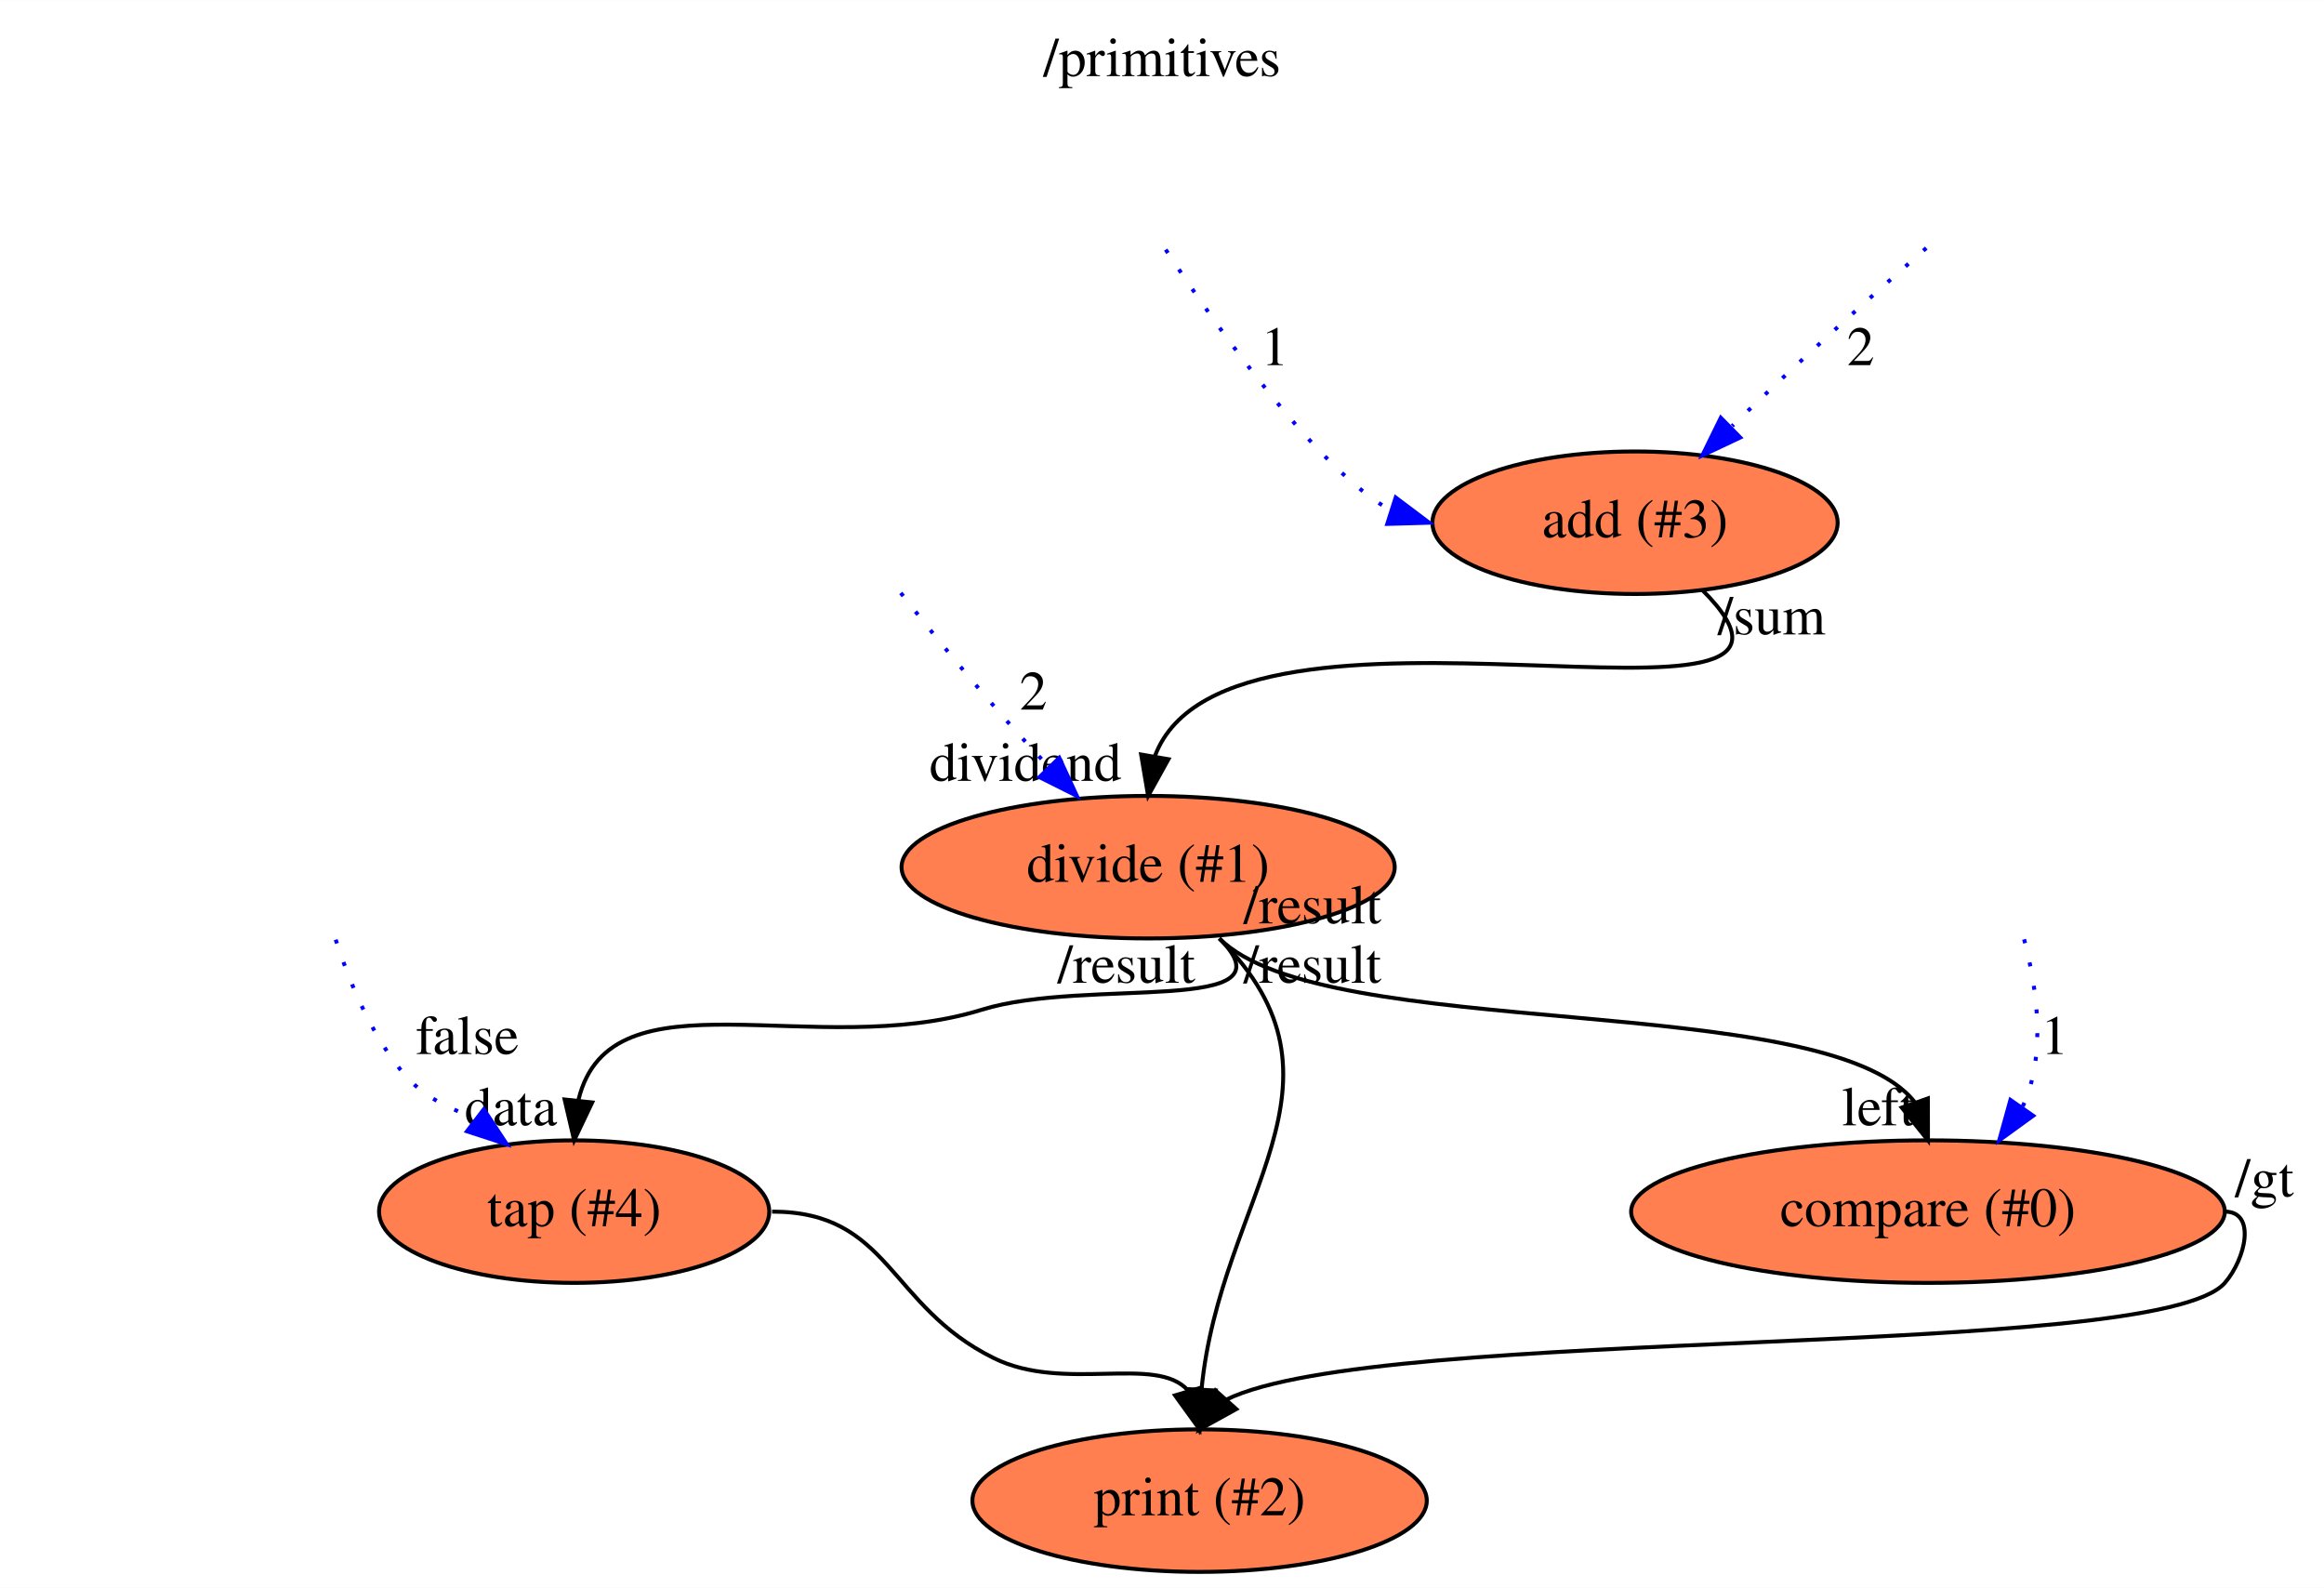
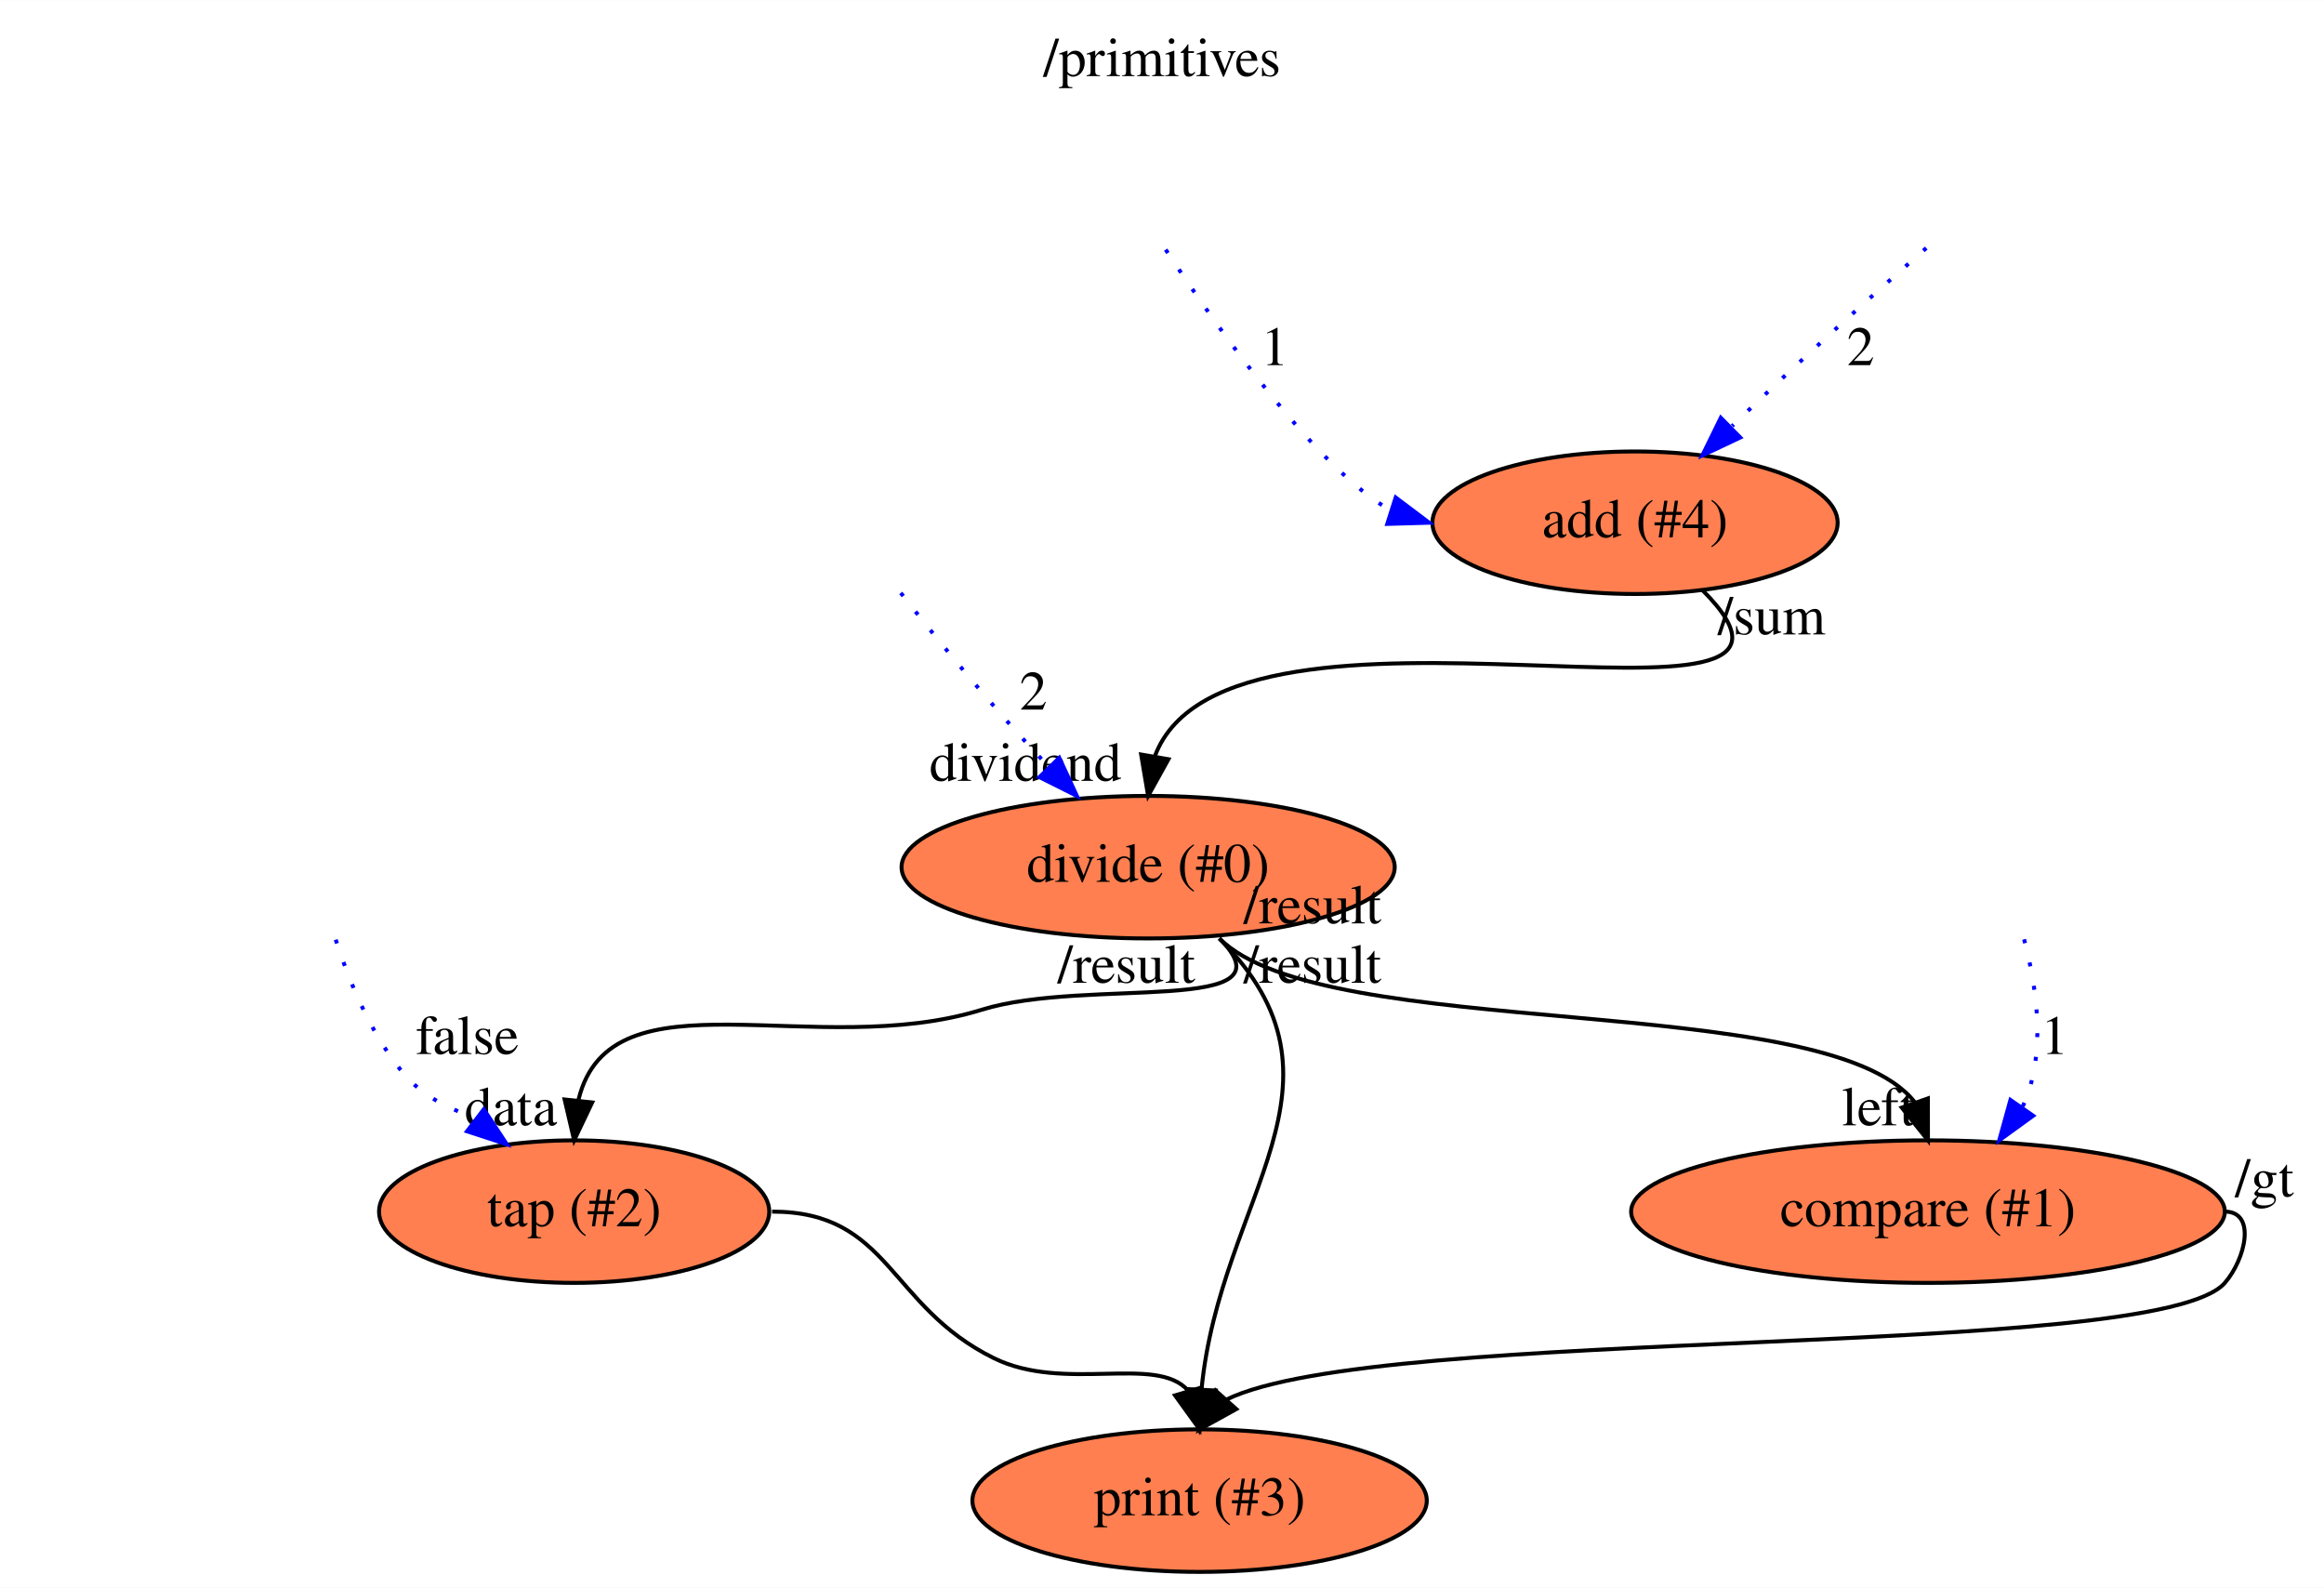
<svg xmlns="http://www.w3.org/2000/svg" xmlns:xlink="http://www.w3.org/1999/xlink" width="587pt" height="401pt" viewBox="0.00 0.00 587.09 401.00">
  <g id="graph0" class="graph" transform="scale(1 1) rotate(0) translate(4 397)">
    <polygon fill="#ffffff" stroke="transparent" points="-4,4 -4,-397 583.087,-397 583.087,4 -4,4" />
    <text text-anchor="middle" x="289.543" y="-377.8" font-family="Times,serif" font-size="14.00" fill="#000000">/primitives</text>
    <g id="node1" class="node">
      <g id="a_node1">
-         <a xlink:href="file:///home/travis/build/andrewdavidmackenzie/flow/flowstdlib/math/add/add.html" xlink:title="add (#3)">
+         <a xlink:href="file:///home/travis/build/andrewdavidmackenzie/flow/flowstdlib/math/add/add.html" xlink:title="add (#4)">
          <ellipse fill="#ff7f50" stroke="#000000" cx="409.043" cy="-265" rx="51.191" ry="18" />
-           <text text-anchor="middle" x="409.043" y="-261.3" font-family="Times,serif" font-size="14.00" fill="#000000">add (#3)</text>
+           <text text-anchor="middle" x="409.043" y="-261.3" font-family="Times,serif" font-size="14.00" fill="#000000">add (#4)</text>
        </a>
      </g>
    </g>
    <g id="node4" class="node">
      <g id="a_node4">
-         <a xlink:href="file:///home/travis/build/andrewdavidmackenzie/flow/flowstdlib/math/divide/divide.html" xlink:title="divide (#1)">
+         <a xlink:href="file:///home/travis/build/andrewdavidmackenzie/flow/flowstdlib/math/divide/divide.html" xlink:title="divide (#0)">
          <ellipse fill="#ff7f50" stroke="#000000" cx="286.043" cy="-178" rx="62.289" ry="18" />
-           <text text-anchor="middle" x="286.043" y="-174.3" font-family="Times,serif" font-size="14.00" fill="#000000">divide (#1)</text>
+           <text text-anchor="middle" x="286.043" y="-174.3" font-family="Times,serif" font-size="14.00" fill="#000000">divide (#0)</text>
        </a>
      </g>
    </g>
    <g id="edge3" class="edge">
      <path fill="none" stroke="#000000" d="M426.043,-248C470.32,-203.724 306.469,-255.778 287.766,-206.093" />
      <polygon fill="#000000" stroke="#000000" points="291.176,-205.268 286.043,-196 284.276,-206.446 291.176,-205.268" />
      <text text-anchor="middle" x="255.043" y="-199.8" font-family="Times,serif" font-size="14.00" fill="#000000">dividend</text>
      <text text-anchor="middle" x="443.543" y="-236.8" font-family="Times,serif" font-size="14.00" fill="#000000">/sum</text>
    </g>
    <g id="edge1" class="edge">
      <path fill="none" stroke="#0000ff" stroke-dasharray="1,5" d="M482.616,-334.379C468.909,-322.361 450.361,-305.727 433.597,-289.441" />
      <polygon fill="#0000ff" stroke="#0000ff" points="435.624,-286.524 426.043,-282 430.711,-291.511 435.624,-286.524" />
      <text text-anchor="middle" x="466.043" y="-304.8" font-family="Times,serif" font-size="14.00" fill="#000000">2</text>
    </g>
    <g id="edge2" class="edge">
      <path fill="none" stroke="#0000ff" stroke-dasharray="1,5" d="M290.478,-333.974C304.601,-312.572 329.004,-278.469 347.333,-268.094" />
      <polygon fill="#0000ff" stroke="#0000ff" points="348.578,-271.371 357.043,-265 346.453,-264.701 348.578,-271.371" />
      <text text-anchor="middle" x="318.043" y="-304.8" font-family="Times,serif" font-size="14.00" fill="#000000">1</text>
    </g>
    <g id="node6" class="node">
      <g id="a_node6">
-         <a xlink:href="file:///home/travis/build/andrewdavidmackenzie/flow/flowr/src/lib/flowruntime/stdio/stdout.html" xlink:title="print (#2)">
+         <a xlink:href="file:///home/travis/build/andrewdavidmackenzie/flow/flowr/src/lib/flowruntime/stdio/stdout.html" xlink:title="print (#3)">
          <ellipse fill="#ff7f50" stroke="#000000" cx="299.043" cy="-18" rx="57.391" ry="18" />
-           <text text-anchor="middle" x="299.043" y="-14.3" font-family="Times,serif" font-size="14.00" fill="#000000">print (#2)</text>
+           <text text-anchor="middle" x="299.043" y="-14.3" font-family="Times,serif" font-size="14.00" fill="#000000">print (#3)</text>
        </a>
      </g>
    </g>
    <g id="edge5" class="edge">
      <path fill="none" stroke="#000000" d="M304.043,-160C340.607,-123.436 304.219,-94.922 299.528,-46.053" />
      <polygon fill="#000000" stroke="#000000" points="303.021,-45.82 299.043,-36 296.029,-46.157 303.021,-45.82" />
      <text text-anchor="middle" x="280.543" y="-148.8" font-family="Times,serif" font-size="14.00" fill="#000000">/result</text>
    </g>
    <g id="node7" class="node">
      <g id="a_node7">
-         <a xlink:href="file:///home/travis/build/andrewdavidmackenzie/flow/flowstdlib/control/tap/tap.html" xlink:title="tap (#4)">
+         <a xlink:href="file:///home/travis/build/andrewdavidmackenzie/flow/flowstdlib/control/tap/tap.html" xlink:title="tap (#2)">
          <ellipse fill="#ff7f50" stroke="#000000" cx="141.043" cy="-91" rx="49.291" ry="18" />
-           <text text-anchor="middle" x="141.043" y="-87.3" font-family="Times,serif" font-size="14.00" fill="#000000">tap (#4)</text>
+           <text text-anchor="middle" x="141.043" y="-87.3" font-family="Times,serif" font-size="14.00" fill="#000000">tap (#2)</text>
        </a>
      </g>
    </g>
    <g id="edge6" class="edge">
      <path fill="none" stroke="#000000" d="M304.043,-160C323.73,-140.314 270.634,-150.248 244.043,-142 201.897,-128.928 150.334,-152.554 142.158,-119.334" />
      <polygon fill="#000000" stroke="#000000" points="145.596,-118.567 141.043,-109 138.636,-119.318 145.596,-118.567" />
      <text text-anchor="middle" x="125.043" y="-112.8" font-family="Times,serif" font-size="14.00" fill="#000000">data</text>
      <text text-anchor="middle" x="327.543" y="-148.8" font-family="Times,serif" font-size="14.00" fill="#000000">/result</text>
    </g>
    <g id="node8" class="node">
      <g id="a_node8">
-         <a xlink:href="file:///home/travis/build/andrewdavidmackenzie/flow/flowstdlib/math/compare/compare.html" xlink:title="compare (#0)">
+         <a xlink:href="file:///home/travis/build/andrewdavidmackenzie/flow/flowstdlib/math/compare/compare.html" xlink:title="compare (#1)">
          <ellipse fill="#ff7f50" stroke="#000000" cx="483.043" cy="-91" rx="74.987" ry="18" />
-           <text text-anchor="middle" x="483.043" y="-87.3" font-family="Times,serif" font-size="14.00" fill="#000000">compare (#0)</text>
+           <text text-anchor="middle" x="483.043" y="-87.3" font-family="Times,serif" font-size="14.00" fill="#000000">compare (#1)</text>
        </a>
      </g>
    </g>
    <g id="edge7" class="edge">
      <path fill="none" stroke="#000000" d="M304.043,-160C330.662,-133.381 457.107,-147.232 479.613,-118.751" />
      <polygon fill="#000000" stroke="#000000" points="483.026,-119.595 483.043,-109 476.423,-117.272 483.026,-119.595" />
      <text text-anchor="middle" x="470.543" y="-112.8" font-family="Times,serif" font-size="14.00" fill="#000000">left</text>
      <text text-anchor="middle" x="327.543" y="-163.8" font-family="Times,serif" font-size="14.00" fill="#000000">/result</text>
    </g>
    <g id="edge4" class="edge">
      <path fill="none" stroke="#0000ff" stroke-dasharray="1,5" d="M223.557,-247.264C233.165,-235.015 246.793,-218.329 260.74,-203.532" />
      <polygon fill="#0000ff" stroke="#0000ff" points="263.595,-205.616 268.043,-196 258.569,-200.743 263.595,-205.616" />
      <text text-anchor="middle" x="257.043" y="-217.8" font-family="Times,serif" font-size="14.00" fill="#000000">2</text>
    </g>
    <g id="edge9" class="edge">
      <path fill="none" stroke="#000000" d="M191.043,-91C220.874,-91 220.294,-67.205 247.043,-54 264.861,-45.204 288.053,-54.964 296.124,-45.815" />
      <polygon fill="#000000" stroke="#000000" points="299.547,-46.583 299.043,-36 292.837,-44.587 299.547,-46.583" />
    </g>
    <g id="edge11" class="edge">
      <path fill="none" stroke="#000000" d="M558.043,-91C566.043,-91 563.285,-79.044 558.043,-73 540.894,-53.227 344.655,-62.632 305.73,-43.482" />
      <polygon fill="#000000" stroke="#000000" points="308.317,-41.124 299.043,-36 303.097,-45.788 308.317,-41.124" />
      <text text-anchor="middle" x="568.043" y="-94.8" font-family="Times,serif" font-size="14.00" fill="#000000">/gt</text>
    </g>
    <g id="edge8" class="edge">
      <path fill="none" stroke="#0000ff" stroke-dasharray="1,5" d="M80.805,-159.682C84.143,-149.326 89.393,-136.576 97.043,-127 103.626,-118.76 109.334,-117.91 115.877,-114.231" />
      <polygon fill="#0000ff" stroke="#0000ff" points="118.216,-116.848 124.043,-108 113.97,-111.283 118.216,-116.848" />
      <text text-anchor="middle" x="114.043" y="-130.8" font-family="Times,serif" font-size="14.00" fill="#000000">false</text>
    </g>
    <g id="edge10" class="edge">
      <path fill="none" stroke="#0000ff" stroke-dasharray="1,5" d="M507.337,-159.773C510.664,-147.141 512.953,-130.354 506.968,-117.525" />
      <polygon fill="#0000ff" stroke="#0000ff" points="509.624,-115.215 501.043,-109 503.876,-119.209 509.624,-115.215" />
      <text text-anchor="middle" x="515.043" y="-130.8" font-family="Times,serif" font-size="14.00" fill="#000000">1</text>
    </g>
  </g>
</svg>
